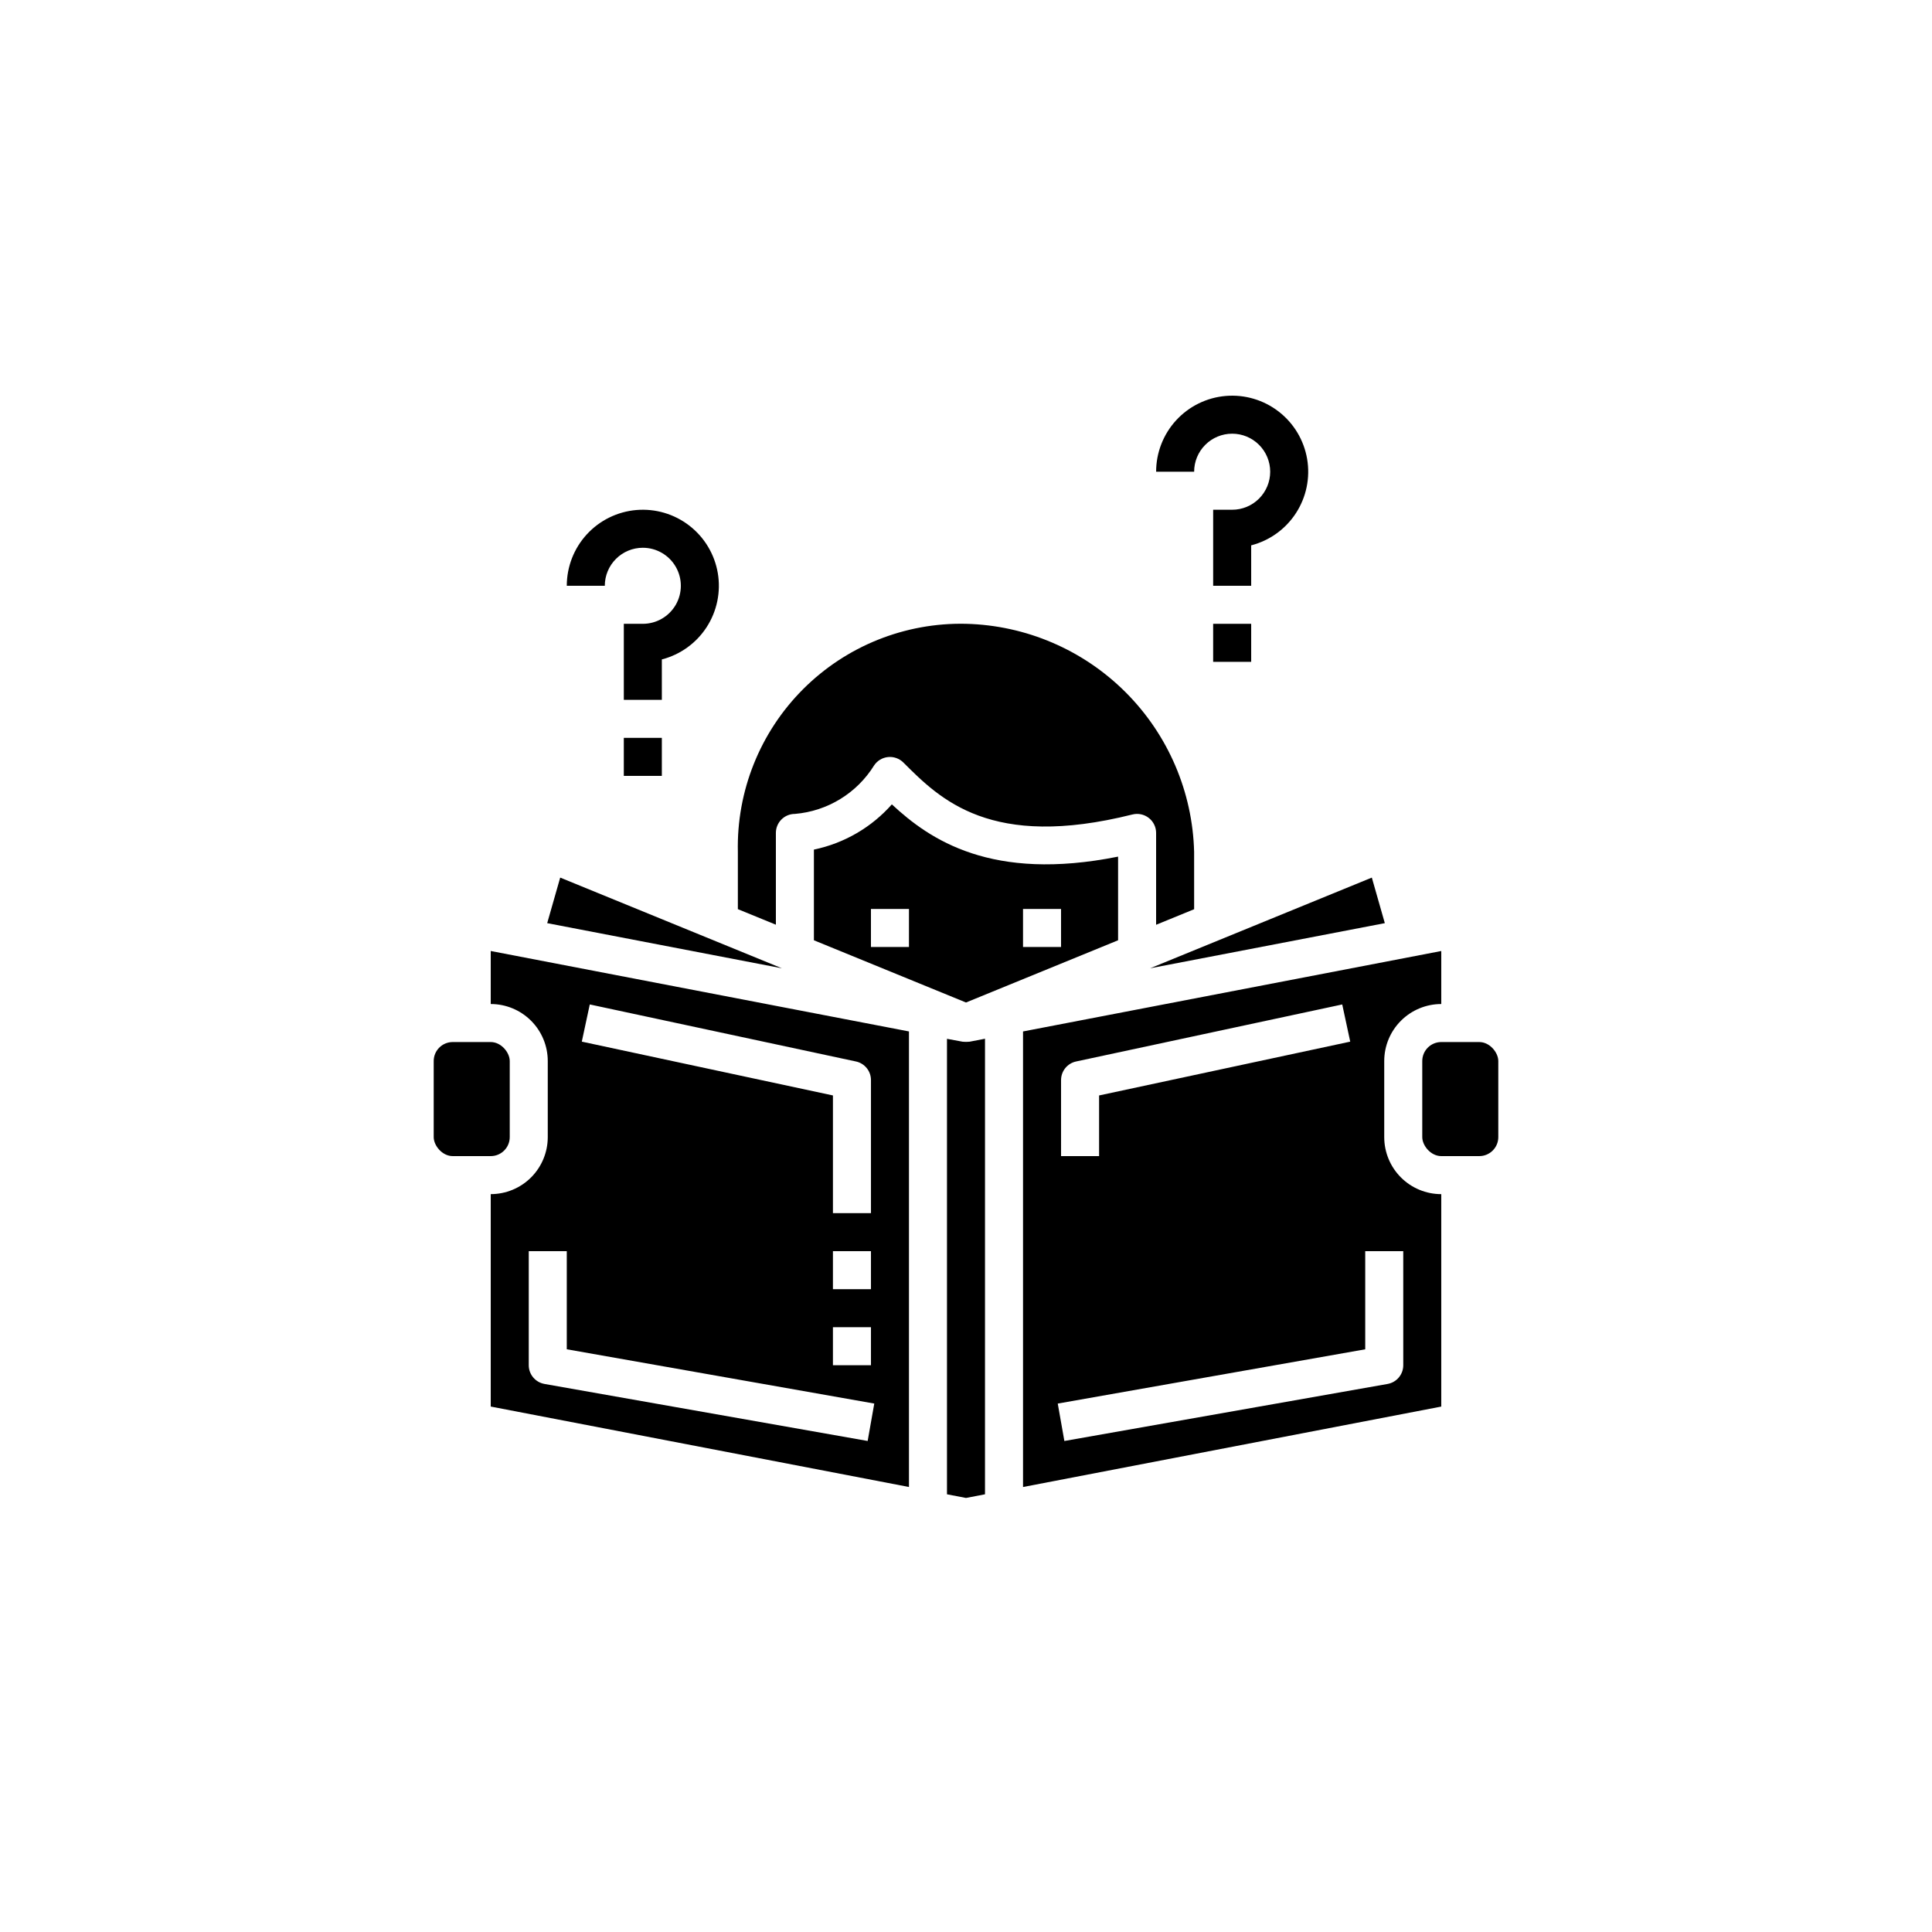
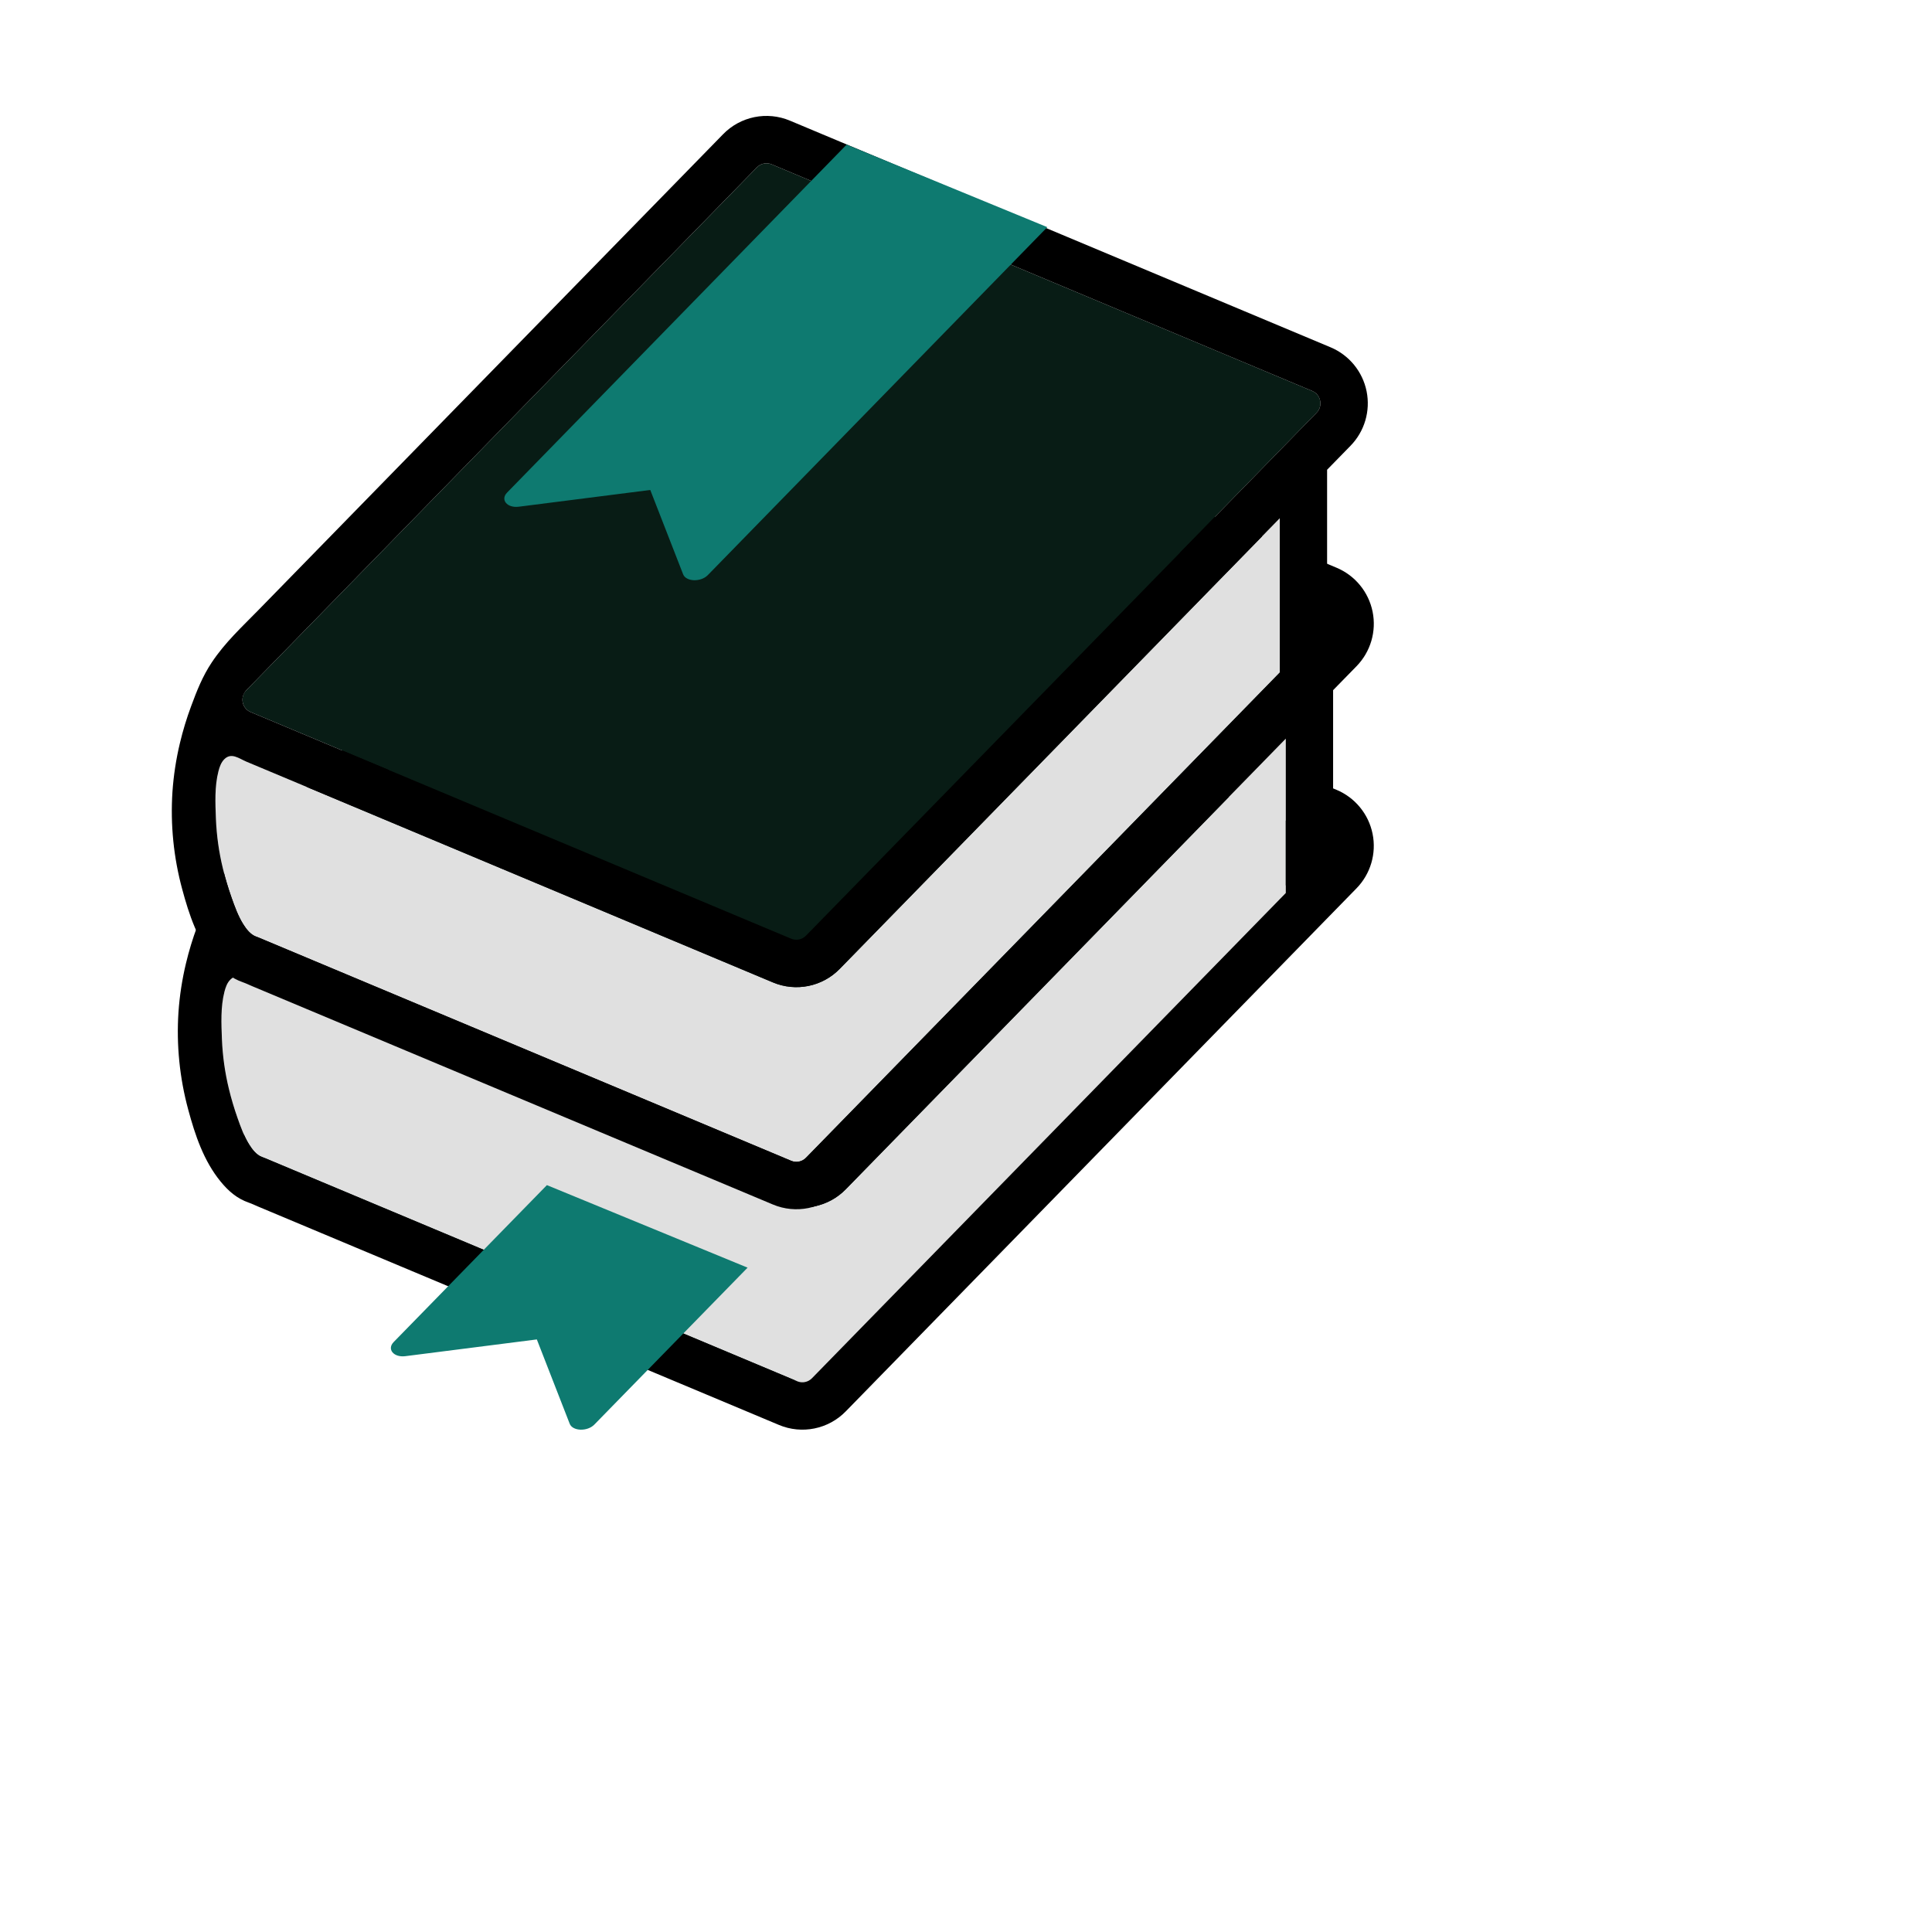
- <svg xmlns="http://www.w3.org/2000/svg" width="752pt" height="752pt" version="1.1" viewBox="0 0 752 752">
-   <g>
-     <path d="m487 212.27c7.184-1.855 13.41-6.34 17.441-12.566 4.035-6.227 5.582-13.742 4.34-21.055-1.242-7.316-5.188-13.895-11.055-18.438-5.863-4.543-13.223-6.719-20.617-6.094-7.391 0.621-14.281 4-19.301 9.461-5.019 5.465-7.805 12.613-7.805 20.031h14.801-0.004c0-3.926 1.559-7.691 4.336-10.465 2.773-2.777 6.539-4.336 10.465-4.336 3.926 0 7.688 1.559 10.465 4.336 2.773 2.773 4.336 6.539 4.336 10.465s-1.562 7.688-4.336 10.465c-2.777 2.773-6.539 4.336-10.465 4.336h-7.398v29.598h14.801z" />
-     <path d="m176.21 405.6h14.801c4.086 0 7.398 4.086 7.398 7.398v29.598c0 4.086-3.312 7.398-7.398 7.398h-14.801c-4.086 0-7.398-4.086-7.398-7.398v-29.598c0-4.086 3.312-7.398 7.398-7.398z" />
-     <path d="m316.8 330.69v35.297l59.199 24.219 59.199-24.219v-32.559c-49.238 9.863-73.258-6.555-88.055-20.336h-0.008c-7.949 8.984-18.59 15.156-30.336 17.598zm81.395 23.113h14.801v14.801h-14.801zm-44.398 14.801h-14.797v-14.801h14.801z" />
-     <path d="m218.05 341.59-5.062 17.73 91.352 17.566z" />
-     <path d="m539.02 359.32-5.059-17.73-86.289 35.297z" />
-     <path d="m302 324.2c0-4.086 3.312-7.398 7.398-7.398 12.688-1.059 24.125-8.059 30.836-18.879 1.23-1.844 3.223-3.039 5.43-3.254 2.203-0.219 4.391 0.562 5.957 2.129 14.363 14.363 34.039 34.039 89.168 20.223v0.004c2.211-0.559 4.559-0.062 6.356 1.34 1.801 1.402 2.852 3.555 2.852 5.836v35.754l14.801-6.055-0.004-22.301c-0.586-23.363-10.129-45.609-26.656-62.137s-38.773-26.07-62.141-26.656c-23.711-0.539-46.609 8.645-63.379 25.414-16.77 16.77-25.953 39.668-25.418 63.379v22.273l14.801 6.055z" />
-     <path d="m374.68 405.47-6.082-1.129v177.29l7.398 1.422 7.398-1.422 0.004-177.32-6.008 1.156h-0.004c-0.898 0.086-1.805 0.09-2.707 0.004z" />
-     <path d="m538.79 442.6v-29.598c0-5.887 2.34-11.535 6.504-15.695 4.164-4.164 9.809-6.504 15.695-6.504v-20.637l-162.79 31.309v177.32l162.79-31.309v-82.684c-5.887 0-11.531-2.336-15.695-6.5s-6.504-9.812-6.504-15.699zm-125.79-22.199c0-3.488 2.434-6.504 5.844-7.234l103.6-22.199 3.109 14.473-97.75 20.949v23.613h-14.801zm133.2 111c-0.004 3.59-2.578 6.656-6.113 7.281l-125.8 22.199-2.574-14.562 119.68-21.125v-38.191h14.801z" />
-     <path d="m560.99 405.6h14.801c4.086 0 7.398 4.086 7.398 7.398v29.598c0 4.086-3.312 7.398-7.398 7.398h-14.801c-4.086 0-7.398-4.086-7.398-7.398v-29.598c0-4.086 3.312-7.398 7.398-7.398z" />
-     <path d="m191.01 390.8c5.887 0 11.535 2.34 15.699 6.504 4.16 4.16 6.5 9.809 6.5 15.695v29.598c0 5.887-2.34 11.535-6.5 15.699-4.164 4.164-9.812 6.5-15.699 6.5v82.684l162.79 31.309v-177.32l-162.79-31.309zm38.551 0.164 103.6 22.199c3.41 0.73 5.848 3.746 5.848 7.234v51.797l-14.801 0.004v-45.812l-97.75-20.949zm94.645 110.83v-14.801h14.801v14.801zm14.801 14.801v14.801l-14.801-0.004v-14.797zm1.289 29.719-2.574 14.562-125.8-22.199v-0.004c-3.535-0.625-6.109-3.691-6.113-7.281v-44.398h14.801v38.191z" />
-     <path d="m250.21 213.21c5.285 0 10.172 2.82 12.816 7.402 2.644 4.578 2.644 10.219 0 14.797-2.644 4.578-7.531 7.402-12.816 7.402h-7.398v29.598h14.801l-0.004-15.738c7.184-1.855 13.41-6.34 17.441-12.566 4.035-6.227 5.582-13.742 4.34-21.055-1.246-7.316-5.188-13.895-11.055-18.438-5.867-4.547-13.223-6.719-20.617-6.098-7.391 0.625-14.281 4.004-19.301 9.465-5.019 5.465-7.805 12.613-7.805 20.031h14.801-0.004c0-3.926 1.559-7.691 4.336-10.465 2.773-2.777 6.539-4.336 10.465-4.336z" />
-     <path d="m242.81 287.2h14.801v14.801h-14.801z" />
-     <path d="m472.2 242.81h14.801v14.801h-14.801z" />
+ <svg xmlns="http://www.w3.org/2000/svg" xml:space="preserve" viewBox="0 0 100 100" y="0" x="0" id="圖層_1" version="1.1" width="200px" height="200px" style="width:100%;height:100%;background-size:initial;background-repeat-y:initial;background-repeat-x:initial;background-position-y:initial;background-position-x:initial;background-origin:initial;background-color:initial;background-clip:initial;background-attachment:initial;animation-play-state:paused">
+   <g class="ldl-scale" style="transform-origin:50% 50%;transform:rotate(0deg) scale(0.8, 0.8);animation-play-state:paused">
+     <path fill="#333" d="M85.413 54.446a.863.863 0 0 0-.516-.629L49.93 39.157a.864.864 0 0 0-.959.195L15.934 73.185a.86.86 0 0 0-.23.781.862.862 0 0 0 .516.629l5.738 2.406 3.039 1.274 26.19 10.98c.331.14.708.062.96-.194l23.975-24.553 2.302-2.357 6.76-6.923a.866.866 0 0 0 .229-.782z" style="fill:rgb(8, 28, 21);animation-play-state:paused" />
+     <path fill="#333" d="M85.803 40.186a.863.863 0 0 0-.516-.629L50.32 24.897a.864.864 0 0 0-.959.195L16.323 58.924a.86.86 0 0 0-.23.781.862.862 0 0 0 .516.629l5.738 2.406 3.039 1.274 26.19 10.98c.331.14.708.062.96-.194L76.51 50.247l2.302-2.357 6.76-6.923a.864.864 0 0 0 .231-.781z" style="fill:rgb(8, 28, 21);animation-play-state:paused" />
+     <path fill="#e0e0e0" d="M79.549 51.521l-24.822 25.42a3.915 3.915 0 0 1-4.336.88L23.084 66.372l-3.039-1.274-2.152-.902-1.56-.654c-.477-.2-.974-.619-1.434-.154-.204.207-.304.493-.376.774-.254.989-.202 2.071-.163 3.084.042 1.082.197 2.158.452 3.21.153.632.339 1.256.555 1.869.208.589.428 1.203.762 1.735.195.311.465.663.815.793.079.029.158.059.236.092l.479.201 1.339.561 1.786.749 2.16.905 2.46 1.031 2.686 1.126 2.839 1.19 2.919 1.224 2.925 1.226 2.858 1.198 2.717 1.139 2.503 1.049 2.215.929 1.853.777 1.419.595.91.382.329.138c.33.139.708.063.959-.195L83.19 57.777v-9.985l-1.339 1.372-2.302 2.357z" style="fill:rgb(224, 224, 224);animation-play-state:paused" />
+     <path d="M87.764 43.107a3.932 3.932 0 0 0-1.293-6.377L51.504 22.07a3.917 3.917 0 0 0-4.336.88l-.491.503-2.283 2.338-3.719 3.808-4.681 4.794-5.17 5.294-5.186 5.31-4.728 4.842-3.798 3.889c-1.077 1.103-2.154 2.089-3.021 3.39-.596.895-.963 1.825-1.335 2.831a20.31 20.31 0 0 0-.725 2.385 19.248 19.248 0 0 0-.484 3.149 19.26 19.26 0 0 0 .633 6.317c.44 1.636 1.002 3.311 2.089 4.64.518.633 1.068 1.107 1.83 1.372.208.072.41.172.613.257l4.035 1.692 5.862 2.458 6.745 2.828 6.683 2.802 5.678 2.38 3.727 1.563.948.398a3.917 3.917 0 0 0 4.336-.88l33.037-33.833a3.932 3.932 0 0 0-1.294-6.377l-.217-.091v-6.355l1.512-1.547zm-4.574 6.618v8.052L52.535 89.17a.865.865 0 0 1-.959.195l-.329-.138-.91-.382-1.419-.595-1.853-.777-2.215-.929-2.503-1.049-2.717-1.139-2.858-1.198-2.925-1.226-2.919-1.224-2.839-1.19-2.686-1.126-2.46-1.031-2.16-.905-1.786-.749-1.339-.561-.479-.201a5.23 5.23 0 0 0-.236-.092c-.35-.13-.621-.482-.815-.793-.333-.532-.554-1.145-.762-1.735a19.268 19.268 0 0 1-.555-1.869 16.4 16.4 0 0 1-.452-3.21c-.039-1.014-.091-2.095.163-3.084.072-.281.172-.568.376-.774.459-.465.957-.046 1.434.154l1.56.654 2.152.902 3.039 1.274L50.391 77.82a3.915 3.915 0 0 0 4.336-.88l24.822-25.42 2.302-2.357 1.339-1.372v1.934zm2.382-8.759l-6.76 6.923-2.302 2.357L52.535 74.8a.866.866 0 0 1-.96.194l-26.19-10.98-3.039-1.274-5.738-2.406a.862.862 0 0 1-.467-1.124l.049-.1a.839.839 0 0 1 .132-.186L49.36 25.091a.864.864 0 0 1 .959-.195l34.967 14.66c.383.16.488.494.516.629a.859.859 0 0 1-.23.781z" style="animation-play-state:paused" />
+     <path fill="#c33737" d="M44.588 51.418l-2.126-5.455-8.505 1.083c-.757.096-1.21-.45-.758-.914l21.966-22.514 12.984 5.34-21.966 22.515c-.452.463-1.406.431-1.595-.055z" style="fill:rgb(14, 122, 112);animation-play-state:paused" />
+     <path fill="#333" d="M85.413 25.924a.863.863 0 0 0-.516-.629L49.93 10.635a.864.864 0 0 0-.959.195L15.934 44.662a.86.86 0 0 0-.23.781.862.862 0 0 0 .516.629l5.738 2.406 3.039 1.274 26.19 10.98c.331.14.708.062.96-.194l23.975-24.553 2.302-2.357 6.76-6.923a.864.864 0 0 0 .229-.781z" style="fill:rgb(8, 28, 21);animation-play-state:paused" />
+     <path fill="#e0e0e0" d="M79.159 37.259l-24.822 25.42a3.915 3.915 0 0 1-4.336.88L22.694 52.11l-3.039-1.274-2.152-.902-1.56-.654c-.477-.2-.974-.619-1.434-.154-.204.207-.304.493-.376.774-.254.989-.202 2.071-.163 3.084.042 1.082.197 2.158.452 3.21.153.632.339 1.256.555 1.869.208.589.428 1.203.762 1.735.195.311.465.663.815.793.079.029.158.059.236.092l.479.201 1.339.561 1.786.749 2.16.905 2.46 1.031 2.686 1.126 2.839 1.19 2.919 1.224 2.925 1.226 2.858 1.198 2.717 1.139 2.503 1.049 2.215.929 1.853.777 1.419.595.91.382.329.138c.33.139.708.063.959-.195L82.8 43.515V33.53l-1.339 1.372-2.302 2.357z" style="fill:rgb(224, 224, 224);animation-play-state:paused" />
+     <path d="M87.375 28.845a3.932 3.932 0 0 0-1.293-6.377L51.115 7.809a3.917 3.917 0 0 0-4.336.88l-.491.503-2.283 2.338-3.719 3.808-4.681 4.794-5.17 5.294-5.186 5.31-4.728 4.842-3.798 3.889c-1.077 1.103-2.154 2.089-3.021 3.39-.596.895-.963 1.825-1.335 2.831a20.31 20.31 0 0 0-.725 2.385 19.248 19.248 0 0 0-.484 3.149 19.26 19.26 0 0 0 .633 6.317c.44 1.636 1.002 3.311 2.089 4.64.518.633 1.068 1.107 1.83 1.372.208.072.41.172.613.257l4.035 1.692 5.862 2.458 6.745 2.828 6.683 2.802 5.678 2.38 3.727 1.563.948.398a3.917 3.917 0 0 0 4.336-.88l33.037-33.833a3.932 3.932 0 0 0-1.294-6.377l-.217-.091v-6.355l1.512-1.548zM82.8 35.463v8.052L52.146 74.908a.865.865 0 0 1-.959.195l-.329-.138-.91-.382-1.419-.595-1.853-.777-2.215-.929-2.503-1.049-2.717-1.139-2.858-1.198-2.925-1.226-2.919-1.224-2.839-1.19-2.686-1.126-2.46-1.031-2.16-.905-1.786-.749-1.339-.561-.479-.201a5.23 5.23 0 0 0-.236-.092c-.35-.13-.621-.482-.815-.793-.333-.532-.554-1.145-.762-1.735a19.268 19.268 0 0 1-.555-1.869 16.4 16.4 0 0 1-.452-3.21c-.039-1.014-.091-2.095.163-3.084.072-.281.172-.568.376-.774.459-.465.957-.046 1.434.154l1.56.654 2.152.902 3.039 1.274 27.307 11.449a3.915 3.915 0 0 0 4.336-.88l24.822-25.42 2.302-2.357L82.8 33.53v1.933zm2.383-8.758l-6.76 6.923-2.302 2.357-23.975 24.553a.866.866 0 0 1-.96.194l-26.19-10.98-3.039-1.274-5.738-2.406a.862.862 0 0 1-.467-1.124l.049-.1a.839.839 0 0 1 .132-.186L48.97 10.829a.864.864 0 0 1 .959-.195l34.967 14.66c.383.16.488.494.516.629a.86.86 0 0 1-.229.782z" style="animation-play-state:paused" />
+     <path fill="#c33737" d="M44.198 37.156l-2.126-5.455-8.505 1.083c-.757.096-1.21-.45-.758-.914L54.776 9.357l12.984 5.34-21.966 22.514c-.452.463-1.407.431-1.596-.055z" style="fill:rgb(14, 122, 112);animation-play-state:paused" />
+     <path fill="#c33737" d="M36.859 92.116l-2.126-5.455-8.505 1.083c-.757.096-1.21-.45-.758-.914l9.915-10.153 12.984 5.34-9.915 10.153c-.452.464-1.406.432-1.595-.054z" style="fill:rgb(14, 122, 112);animation-play-state:paused" />
  </g>
</svg>
